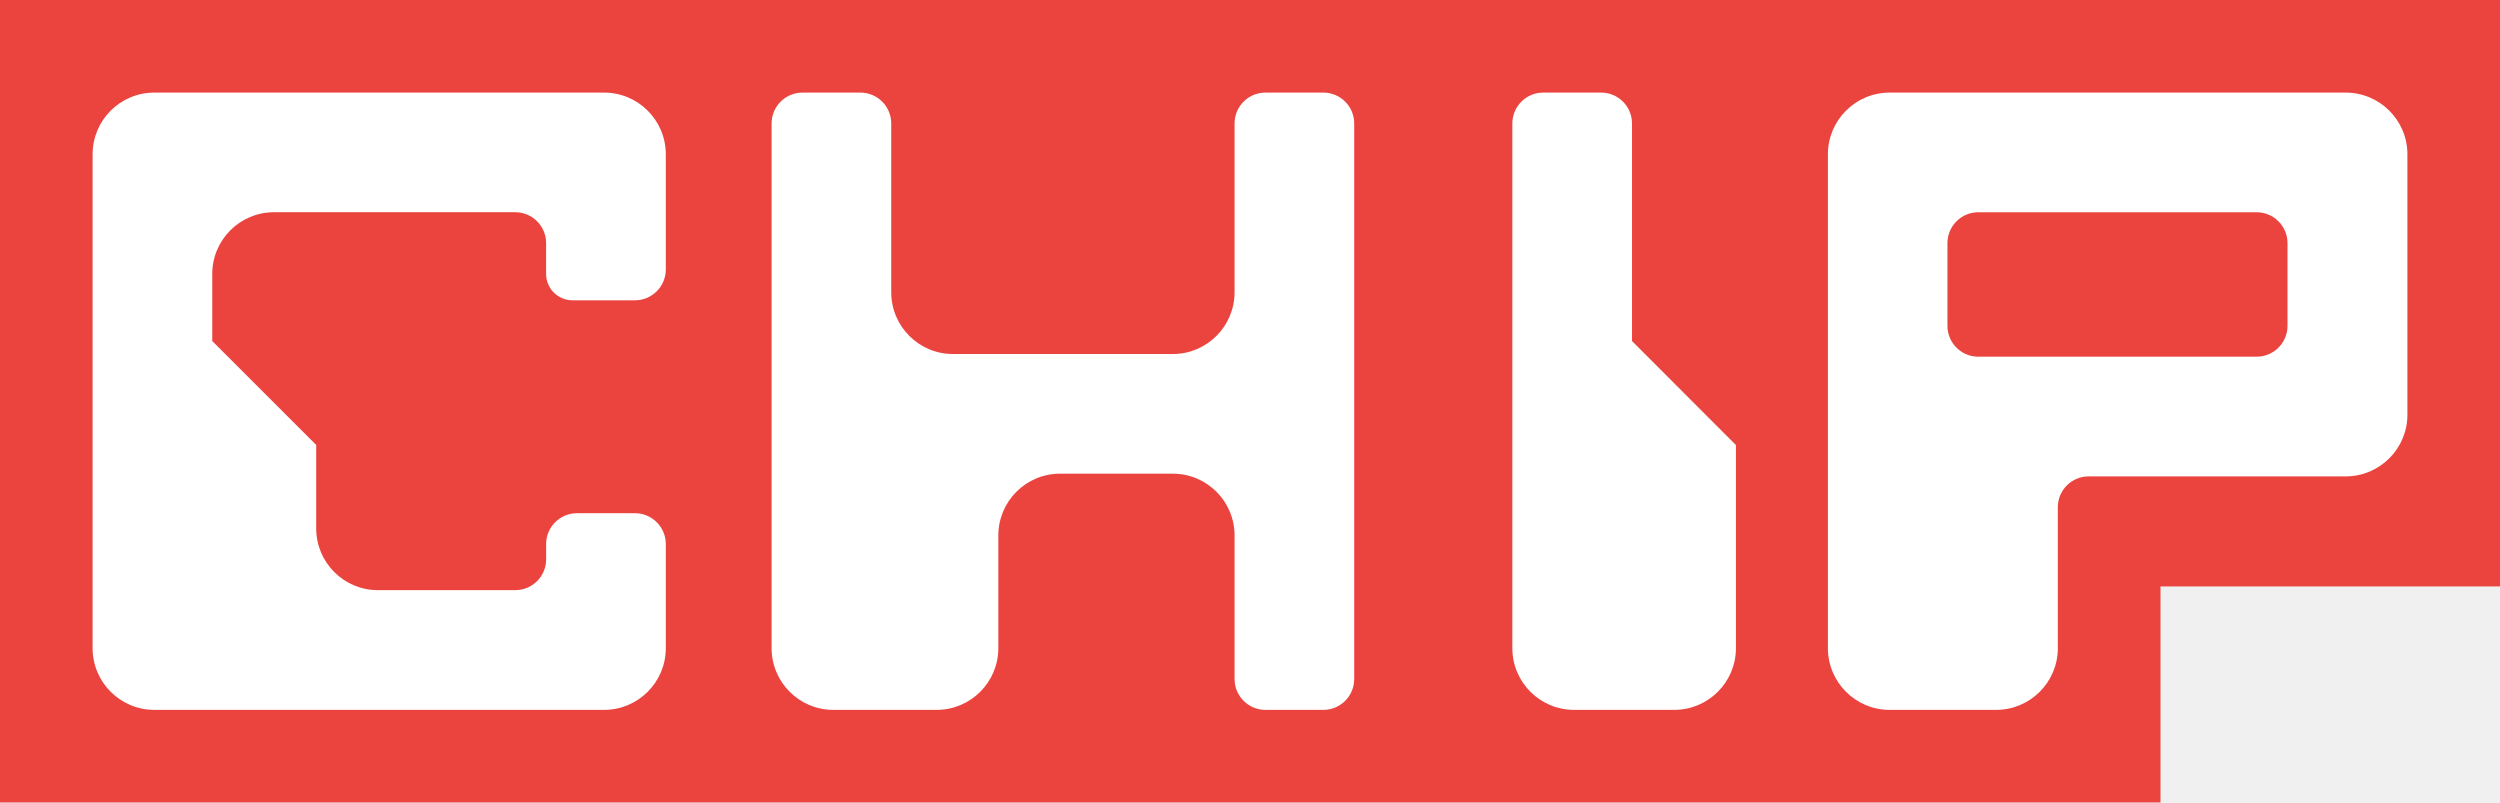
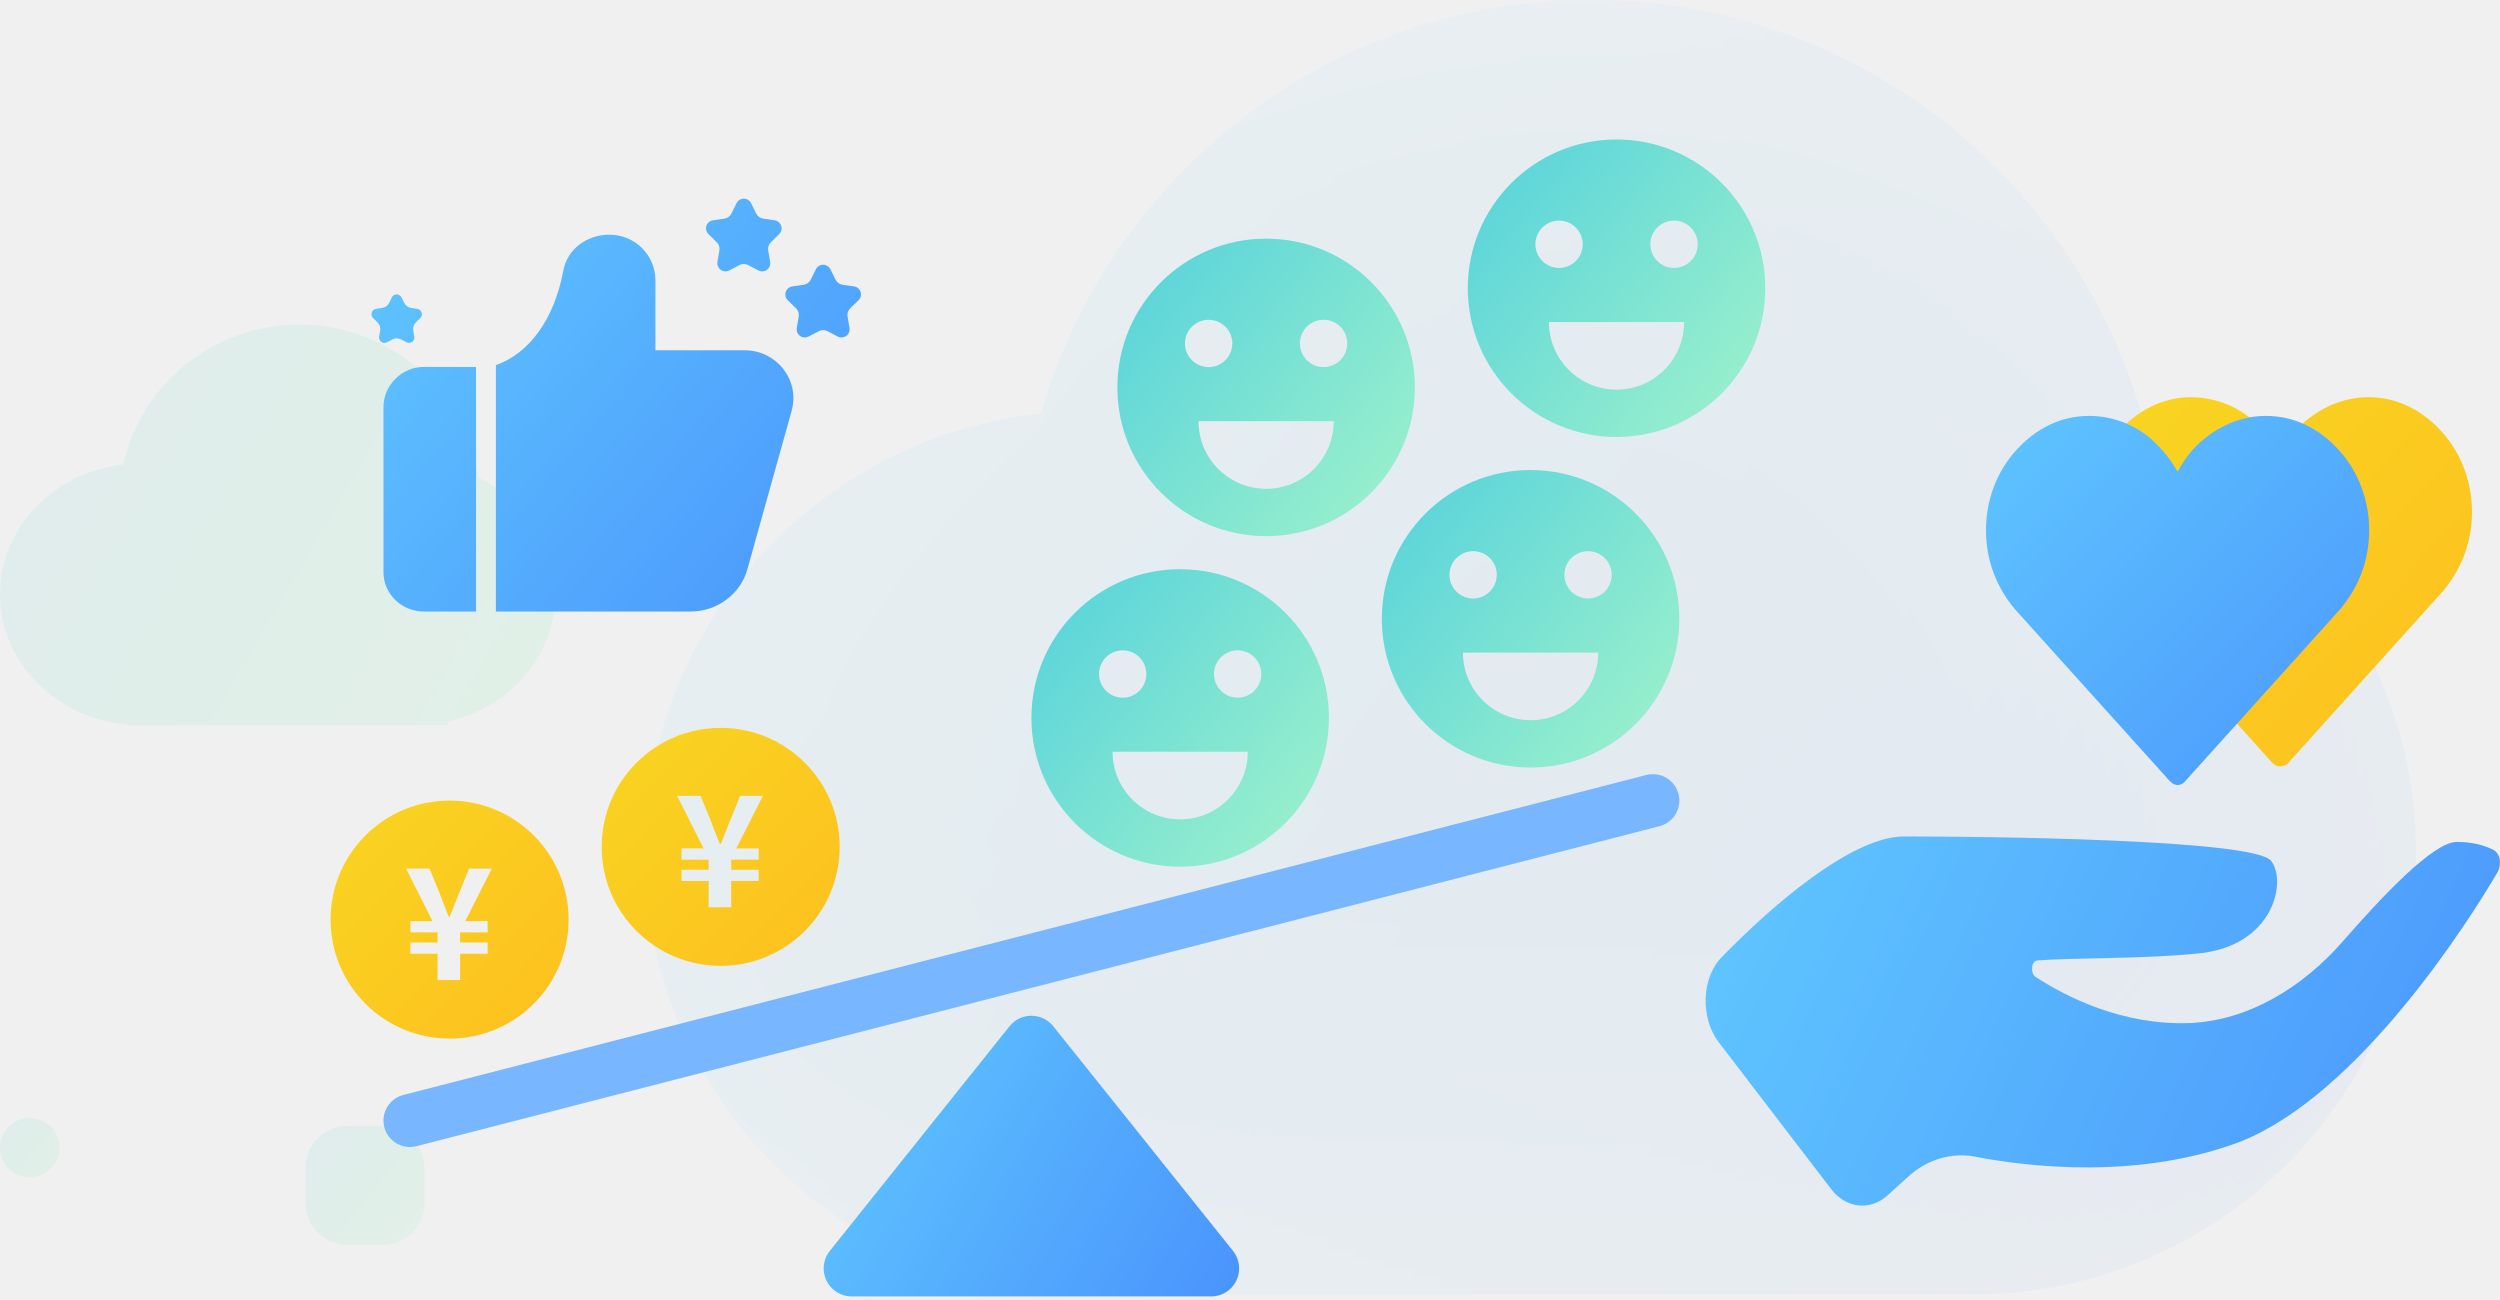
- <svg xmlns="http://www.w3.org/2000/svg" version="1.1" id="svg3695" width="1000" height="320.988">
-   <defs id="defs3697" />
-   <path style="fill:#eb443f;fill-opacity:1" id="path3440" d="M 1000,234.568 1000,0 0,0 l 0,320.988 864.198,0 0,-86.42" />
-   <path style="fill:#ffffff;fill-opacity:1" id="path3442" d="m 694.37,259.259 c 0,13.63 -11.062,24.691 -24.691,24.691 l -40.049,0 c -13.63,0 -24.691,-11.062 -24.691,-24.691 l 0,-209.877 c 0,-6.79 5.519,-12.346 12.346,-12.346 l 23.173,0 c 6.827,0 12.346,5.556 12.346,12.346 l 0,87.037 41.568,41.605 0,81.235 z m 128.765,0 c 0,13.63 -11.074,24.691 -24.691,24.691 l -42.593,0 c -13.63,0 -24.691,-11.062 -24.691,-24.691 l 0,-197.531 c 0,-13.63 11.062,-24.691 24.691,-24.691 l 182.42,0 c 13.63,0 24.691,11.062 24.691,24.691 l 0,104.136 c 0,13.63 -11.062,24.691 -24.691,24.691 l -102.802,0 c -6.827,0 -12.346,5.519 -12.346,12.346 l 0,56.358 z M 778.975,130.333 c 0,6.815 5.519,12.346 12.346,12.346 l 111.333,0 c 6.827,0 12.346,-5.531 12.346,-12.346 l 0,-33.086 c 0,-6.79 -5.519,-12.346 -12.346,-12.346 l -111.333,0 c -6.827,0 -12.346,5.556 -12.346,12.346 l 0,33.086 z M 506.173,37.037 c -6.827,0 -12.346,5.531 -12.346,12.346 l 0,67.531 c 0,13.617 -11.074,24.691 -24.691,24.691 l -87.951,0 c -13.63,0 -24.691,-11.074 -24.691,-24.691 l 0,-67.531 c 0,-6.815 -5.531,-12.346 -12.346,-12.346 l -23.16,0 c -6.827,0 -12.346,5.531 -12.346,12.346 l 0,209.877 c 0,13.63 11.049,24.691 24.691,24.691 l 41.309,0 c 13.63,0 24.691,-11.062 24.691,-24.691 l 0,-45.099 c 0,-13.63 11.062,-24.691 24.691,-24.691 l 45.111,0 c 13.617,0 24.691,11.062 24.691,24.691 l 0,57.444 c 0,6.827 5.519,12.346 12.346,12.346 l 23.16,0 c 6.827,0 12.346,-5.519 12.346,-12.346 l 0,-222.222 c 0,-6.815 -5.519,-12.346 -12.346,-12.346 l -23.16,0 z M 266.321,259.259 c 0,13.63 -11.062,24.691 -24.691,24.691 l -179.901,0 c -13.63,0 -24.691,-11.062 -24.691,-24.691 l 0,-197.531 c 0,-13.642 11.062,-24.691 24.691,-24.691 l 179.901,0 c 13.63,0 24.691,11.049 24.691,24.691 l 0,46.049 c 0,6.827 -5.531,12.346 -12.346,12.346 l -24.963,0 c -5.84,0 -10.568,-4.716 -10.568,-10.543 l 0,-12.346 c 0,-6.815 -5.531,-12.346 -12.346,-12.346 l -96.506,0 c -13.63,0 -24.691,11.062 -24.691,24.691 l 0,26.84 41.58,41.568 0,33.383 c 0,13.667 11.062,24.691 24.691,24.691 l 54.938,0 c 6.79,0 12.346,-5.481 12.346,-12.346 l 0,-6.086 c 0,-6.827 5.519,-12.346 12.346,-12.346 l 23.173,0 c 6.815,0 12.346,5.519 12.346,12.346 l 0,41.63 z" />
+ <svg xmlns="http://www.w3.org/2000/svg" xmlns:xlink="http://www.w3.org/1999/xlink" width="535px" height="278px" viewBox="0 0 535 278" version="1.1">
+   <defs>
+     <linearGradient x1="-25.706%" y1="16.421%" x2="137.025%" y2="85.267%" id="linearGradient-1">
+       <stop stop-color="#44CAE0" offset="0%" />
+       <stop stop-color="#68FF87" offset="100%" />
+     </linearGradient>
+     <linearGradient x1="11.14%" y1="32.92%" x2="116.102%" y2="89.959%" id="linearGradient-2">
+       <stop stop-color="#4DCCFF" offset="0%" />
+       <stop stop-color="#4489FF" offset="100%" />
+     </linearGradient>
+     <path d="M226.2,277 C225.897,277 225.62,276.888 225.409,276.702 C176.491,272.856 138,232.149 138,182.5 C138,133.747 175.114,93.617 222.769,88.542 C237.49,37.407 284.627,0 340.5,0 C399.023,0 447.961,41.039 460.106,95.908 C493.6,110.514 517,143.789 517,182.5 C517,234.691 474.467,277 422,277 C421.34,277 420.682,276.993 420.025,276.98 C419.954,276.993 419.878,277 419.8,277 L226.2,277 Z" id="path-3" />
+     <filter x="-16.0%" y="-21.8%" width="131.9%" height="143.7%" filterUnits="objectBoundingBox" id="filter-4">
+       <feGaussianBlur stdDeviation="60" in="SourceAlpha" result="shadowBlurInner1" />
+       <feOffset dx="0" dy="1" in="shadowBlurInner1" result="shadowOffsetInner1" />
+       <feComposite in="shadowOffsetInner1" in2="SourceAlpha" operator="arithmetic" k2="-1" k3="1" result="shadowInnerInner1" />
+       <feColorMatrix values="0 0 0 0 1   0 0 0 0 1   0 0 0 0 1  0 0 0 0.5 0" type="matrix" in="shadowInnerInner1" />
+     </filter>
+     <linearGradient x1="-25.706%" y1="-14.517%" x2="137.025%" y2="117.761%" id="linearGradient-5">
+       <stop stop-color="#44CAE0" offset="0%" />
+       <stop stop-color="#68FF87" offset="100%" />
+     </linearGradient>
+     <linearGradient x1="-25.706%" y1="-14.517%" x2="137.025%" y2="117.761%" id="linearGradient-6">
+       <stop stop-color="#44CAE0" offset="0%" />
+       <stop stop-color="#68FF87" offset="100%" />
+     </linearGradient>
+     <linearGradient x1="-10.472%" y1="-11.784%" x2="119.974%" y2="115.096%" id="linearGradient-7">
+       <stop stop-color="#F7D822" offset="0%" />
+       <stop stop-color="#FFBB1E" offset="100%" />
+     </linearGradient>
+     <linearGradient x1="-10.472%" y1="-11.774%" x2="119.974%" y2="115.086%" id="linearGradient-8">
+       <stop stop-color="#F7D822" offset="0%" />
+       <stop stop-color="#FFBB1E" offset="100%" />
+     </linearGradient>
+     <linearGradient x1="-50.757%" y1="11.023%" x2="134.473%" y2="83.523%" id="linearGradient-9">
+       <stop stop-color="#68DAFF" offset="0%" />
+       <stop stop-color="#4589FC" offset="100%" />
+     </linearGradient>
+     <linearGradient x1="-25.706%" y1="-14.517%" x2="137.025%" y2="117.761%" id="linearGradient-10">
+       <stop stop-color="#44CAE0" offset="0%" />
+       <stop stop-color="#B6FDC5" offset="100%" />
+     </linearGradient>
+     <linearGradient x1="-50.757%" y1="-21.002%" x2="134.473%" y2="111.068%" id="linearGradient-11">
+       <stop stop-color="#68DAFF" offset="0%" />
+       <stop stop-color="#4589FC" offset="100%" />
+     </linearGradient>
+     <linearGradient x1="-50.757%" y1="28.449%" x2="134.473%" y2="68.536%" id="linearGradient-12">
+       <stop stop-color="#68DAFF" offset="0%" />
+       <stop stop-color="#4589FC" offset="100%" />
+     </linearGradient>
+     <linearGradient x1="-10.472%" y1="-7.346%" x2="119.974%" y2="110.42%" id="linearGradient-13">
+       <stop stop-color="#F7D822" offset="0%" />
+       <stop stop-color="#FFBB1E" offset="100%" />
+     </linearGradient>
+     <linearGradient x1="-50.757%" y1="-42.627%" x2="134.473%" y2="129.667%" id="linearGradient-14">
+       <stop stop-color="#68DAFF" offset="0%" />
+       <stop stop-color="#4589FC" offset="100%" />
+     </linearGradient>
+   </defs>
+   <g id="页面-1" stroke="none" stroke-width="1" fill="none" fill-rule="evenodd">
+     <g id="同步助手web-关于我们" transform="translate(-692, -701)">
+       <g id="banner备份-3" transform="translate(0, 502)">
+         <g id="编组-10" transform="translate(411, 38)">
+           <g id="编组-25">
+             <g id="编组-12" transform="translate(281, 161)">
+               <g id="配图1">
+                 <g id="编组-21">
+                   <path d="M27.886,155.198 C27.749,155.198 27.621,155.16 27.512,155.093 C12.097,153.857 0,141.834 0,127.185 C0,112.898 11.507,101.109 26.377,99.389 C30.198,82.27 45.634,69.463 64.094,69.463 C83.547,69.463 99.641,83.684 102.327,102.187 C112.131,106.809 118.85,116.267 118.85,127.185 C118.85,140.344 109.089,151.384 95.929,154.39 L95.929,154.478 C95.929,154.875 95.607,155.198 95.209,155.198 L27.886,155.198 Z" id="形状结合备份-7" fill="url(#linearGradient-1)" opacity="0.1" />
+                   <g id="形状结合" opacity="0.08">
+                     <use fill="url(#linearGradient-2)" fill-rule="evenodd" xlink:href="#path-3" />
+                     <use fill="black" fill-opacity="1" filter="url(#filter-4)" xlink:href="#path-3" />
+                   </g>
+                   <rect id="矩形" fill="url(#linearGradient-5)" opacity="0.1" x="65.368" y="240.933" width="25.468" height="25.466" rx="9" />
+                   <rect id="矩形备份-10" fill="url(#linearGradient-6)" opacity="0.1" x="0" y="239.235" width="12.734" height="12.733" rx="6.366" />
+                   <g id="钱" transform="translate(128.7543, 155.7636)" fill="url(#linearGradient-8)" fill-rule="nonzero">
+                     <path d="M25.468,0 C11.402,0 0,11.402 0,25.466 C0,39.53 11.402,50.932 25.468,50.932 C39.533,50.932 50.936,39.53 50.936,25.466 C50.936,11.402 39.533,0 25.468,0 Z M33.608,25.797 L33.608,28.211 L27.723,28.211 L27.723,30.359 L33.608,30.359 L33.608,32.772 L27.723,32.772 L27.723,38.392 L22.896,38.392 L22.896,32.772 L17.078,32.772 L17.078,30.359 L22.896,30.359 L22.896,28.211 L17.078,28.211 L17.078,25.797 L21.807,25.797 L16.156,14.557 L21.181,14.557 L23.364,19.913 C23.988,21.566 24.616,23.219 25.309,24.871 L25.474,24.871 C26.135,23.185 26.796,21.532 27.458,19.913 L29.64,14.557 L34.501,14.557 L28.811,25.797 L33.608,25.797 Z" id="形状" />
+                   </g>
+                   <g id="钱备份" transform="translate(70.74411, 171.3261)" fill="url(#linearGradient-8)" fill-rule="nonzero">
+                     <path d="M25.468,0 C11.402,0 0,11.402 0,25.466 C0,39.53 11.402,50.932 25.468,50.932 C39.533,50.932 50.936,39.53 50.936,25.466 C50.936,11.402 39.533,0 25.468,0 Z M33.608,25.797 L33.608,28.211 L27.723,28.211 L27.723,30.359 L33.608,30.359 L33.608,32.772 L27.723,32.772 L27.723,38.392 L22.896,38.392 L22.896,32.772 L17.078,32.772 L17.078,30.359 L22.896,30.359 L22.896,28.211 L17.078,28.211 L17.078,25.797 L21.807,25.797 L16.156,14.557 L21.181,14.557 L23.364,19.913 C23.988,21.566 24.616,23.219 25.309,24.871 L25.474,24.871 C26.135,23.185 26.796,21.532 27.458,19.913 L29.64,14.557 L34.501,14.557 L28.811,25.797 L33.608,25.797 Z" id="形状" />
+                   </g>
+                   <path d="M225.407,219.625 L263.858,267.686 C265.928,270.273 265.509,274.049 262.921,276.119 C261.857,276.97 260.536,277.434 259.173,277.434 L182.27,277.434 C178.956,277.434 176.27,274.748 176.27,271.434 C176.27,270.072 176.734,268.75 177.585,267.686 L216.037,219.625 C218.107,217.038 221.882,216.618 224.47,218.688 C224.816,218.965 225.13,219.279 225.407,219.625 Z" id="三角形" fill="url(#linearGradient-9)" fill-rule="nonzero" />
+                   <path d="M352.31,165.847 C355.336,165.068 358.422,166.89 359.201,169.917 C359.956,172.849 358.27,175.836 355.412,176.728 L355.132,176.808 L89.134,245.283 C86.107,246.062 83.021,244.24 82.242,241.213 C81.487,238.281 83.173,235.294 86.031,234.402 L86.312,234.322 L352.31,165.847 Z" id="路径-22" fill="#78B7FF" fill-rule="nonzero" />
+                   <g id="表情备份-3" transform="translate(295.7104, 100.5875)" fill="url(#linearGradient-10)" fill-rule="nonzero">
+                     <path d="M31.835,63.665 C14.253,63.665 0,49.413 0,31.832 C0,14.252 14.253,0 31.835,0 C49.417,0 63.67,14.252 63.67,31.832 C63.67,49.413 49.417,63.665 31.835,63.665 Z M19.535,27.492 C22.332,27.492 24.6,25.224 24.6,22.427 C24.6,19.63 22.332,17.363 19.535,17.363 C16.738,17.363 14.47,19.63 14.47,22.427 C14.47,25.224 16.738,27.492 19.535,27.492 Z M44.135,27.492 C46.932,27.492 49.199,25.224 49.199,22.427 C49.199,19.63 46.932,17.363 44.135,17.363 C41.338,17.363 39.07,19.63 39.07,22.427 C39.07,25.224 41.338,27.492 44.135,27.492 Z M17.364,39.067 C17.364,47.058 23.843,53.536 31.835,53.536 C39.827,53.536 46.305,47.058 46.305,39.067 L17.364,39.067 Z" id="形状" />
+                   </g>
+                   <g id="表情备份-4" transform="translate(314.1038, 29.84886)" fill="url(#linearGradient-10)" fill-rule="nonzero">
+                     <path d="M31.835,63.665 C14.253,63.665 0,49.413 0,31.832 C0,14.252 14.253,0 31.835,0 C49.417,0 63.67,14.252 63.67,31.832 C63.67,49.413 49.417,63.665 31.835,63.665 Z M19.535,27.492 C22.332,27.492 24.6,25.224 24.6,22.427 C24.6,19.63 22.332,17.363 19.535,17.363 C16.738,17.363 14.47,19.63 14.47,22.427 C14.47,25.224 16.738,27.492 19.535,27.492 Z M44.135,27.492 C46.932,27.492 49.199,25.224 49.199,22.427 C49.199,19.63 46.932,17.363 44.135,17.363 C41.338,17.363 39.07,19.63 39.07,22.427 C39.07,25.224 41.338,27.492 44.135,27.492 Z M17.364,39.067 C17.364,47.058 23.843,53.536 31.835,53.536 C39.827,53.536 46.305,47.058 46.305,39.067 L17.364,39.067 Z" id="形状" />
+                   </g>
+                   <g id="表情备份-2" transform="translate(220.7216, 121.8091)" fill="url(#linearGradient-10)" fill-rule="nonzero">
+                     <path d="M31.835,63.665 C14.253,63.665 0,49.413 0,31.832 C0,14.252 14.253,0 31.835,0 C49.417,0 63.67,14.252 63.67,31.832 C63.67,49.413 49.417,63.665 31.835,63.665 Z M19.535,27.492 C22.332,27.492 24.6,25.224 24.6,22.427 C24.6,19.63 22.332,17.363 19.535,17.363 C16.738,17.363 14.47,19.63 14.47,22.427 C14.47,25.224 16.738,27.492 19.535,27.492 Z M44.135,27.492 C46.932,27.492 49.199,25.224 49.199,22.427 C49.199,19.63 46.932,17.363 44.135,17.363 C41.338,17.363 39.07,19.63 39.07,22.427 C39.07,25.224 41.338,27.492 44.135,27.492 Z M17.364,39.067 C17.364,47.058 23.843,53.536 31.835,53.536 C39.827,53.536 46.305,47.058 46.305,39.067 L17.364,39.067 Z" id="形状" />
+                   </g>
+                   <g id="表情备份-5" transform="translate(239.1151, 51.07046)" fill="url(#linearGradient-10)" fill-rule="nonzero">
+                     <path d="M31.835,63.665 C14.253,63.665 0,49.413 0,31.832 C0,14.252 14.253,0 31.835,0 C49.417,0 63.67,14.252 63.67,31.832 C63.67,49.413 49.417,63.665 31.835,63.665 Z M19.535,27.492 C22.332,27.492 24.6,25.224 24.6,22.427 C24.6,19.63 22.332,17.363 19.535,17.363 C16.738,17.363 14.47,19.63 14.47,22.427 C14.47,25.224 16.738,27.492 19.535,27.492 Z M44.135,27.492 C46.932,27.492 49.199,25.224 49.199,22.427 C49.199,19.63 46.932,17.363 44.135,17.363 C41.338,17.363 39.07,19.63 39.07,22.427 C39.07,25.224 41.338,27.492 44.135,27.492 Z M17.364,39.067 C17.364,47.058 23.843,53.536 31.835,53.536 C39.827,53.536 46.305,47.058 46.305,39.067 L17.364,39.067 Z" id="形状" />
+                   </g>
+                   <path d="M130.408,50.222 C135.855,50.222 140.259,54.573 140.259,59.951 L140.259,74.958 L159.33,74.958 C166.245,74.958 171.269,81.381 169.388,88.003 L159.961,121.752 C158.493,127.139 153.469,130.864 147.804,130.864 L106.116,130.864 L106.116,78.135 C113.114,75.675 118.551,68.575 120.557,57.879 C121.394,53.329 125.58,50.222 130.408,50.222 Z M101.872,78.517 L101.872,130.864 L90.691,130.864 C85.946,130.864 82.063,127.097 82.063,122.483 L82.063,87.099 C82.063,82.496 85.946,78.517 90.691,78.517 L101.872,78.517 Z M85.406,63.12 C85.635,63.232 85.82,63.417 85.932,63.646 L86.507,64.809 C86.798,65.4 87.361,65.809 88.013,65.903 L89.297,66.09 C89.93,66.182 90.369,66.77 90.277,67.404 C90.24,67.656 90.122,67.889 89.939,68.067 L89.01,68.973 C88.539,69.432 88.323,70.094 88.435,70.743 L88.654,72.022 C88.762,72.653 88.339,73.252 87.708,73.36 C87.456,73.403 87.198,73.362 86.972,73.244 L85.824,72.64 C85.241,72.334 84.545,72.334 83.962,72.64 L82.814,73.244 C82.247,73.542 81.546,73.324 81.248,72.757 C81.13,72.531 81.089,72.273 81.132,72.022 L81.351,70.743 C81.462,70.094 81.247,69.432 80.776,68.973 L79.847,68.067 C79.388,67.62 79.379,66.886 79.826,66.428 C80.004,66.245 80.237,66.127 80.489,66.09 L81.773,65.903 C82.425,65.809 82.988,65.4 83.279,64.809 L83.853,63.646 C84.137,63.072 84.832,62.836 85.406,63.12 Z M176.922,56.836 C177.265,57.005 177.543,57.282 177.712,57.625 L178.806,59.842 C179.097,60.432 179.661,60.841 180.312,60.936 L182.758,61.291 C183.709,61.429 184.367,62.312 184.229,63.262 C184.174,63.64 183.996,63.99 183.722,64.257 L181.952,65.982 C181.481,66.442 181.265,67.104 181.377,67.753 L181.795,70.189 C181.957,71.135 181.321,72.034 180.375,72.196 C179.998,72.261 179.61,72.2 179.272,72.022 L177.083,70.871 C176.501,70.565 175.805,70.565 175.222,70.871 L173.034,72.022 C172.184,72.469 171.133,72.142 170.686,71.292 C170.508,70.953 170.446,70.565 170.511,70.189 L170.929,67.753 C171.04,67.104 170.825,66.442 170.354,65.982 L168.584,64.257 C167.896,63.587 167.882,62.486 168.552,61.798 C168.819,61.524 169.169,61.346 169.547,61.291 L171.994,60.936 C172.645,60.841 173.208,60.432 173.5,59.842 L174.593,57.625 C175.019,56.764 176.061,56.41 176.922,56.836 Z M159.944,42.688 C160.287,42.857 160.564,43.135 160.734,43.478 L161.828,45.694 C162.119,46.284 162.682,46.693 163.333,46.788 L165.78,47.143 C166.73,47.282 167.389,48.164 167.25,49.114 C167.195,49.493 167.017,49.842 166.743,50.109 L164.973,51.834 C164.502,52.294 164.287,52.956 164.398,53.605 L164.816,56.041 C164.978,56.987 164.343,57.886 163.396,58.049 C163.019,58.113 162.632,58.052 162.293,57.874 L160.105,56.724 C159.522,56.417 158.826,56.417 158.244,56.724 L156.055,57.874 C155.205,58.321 154.154,57.994 153.707,57.144 C153.529,56.805 153.468,56.418 153.532,56.041 L153.95,53.605 C154.062,52.956 153.847,52.294 153.375,51.834 L151.605,50.109 C150.917,49.439 150.903,48.338 151.574,47.651 C151.84,47.377 152.19,47.198 152.569,47.143 L155.015,46.788 C155.666,46.693 156.23,46.284 156.521,45.694 L157.615,43.478 C158.04,42.616 159.083,42.263 159.944,42.688 Z" id="形状结合" fill="url(#linearGradient-11)" fill-rule="nonzero" />
+                 </g>
+               </g>
+               <g id="服务-(4)" transform="translate(365, 85)" fill-rule="nonzero">
+                 <path d="M2.779,138.009 C-1.191,132.763 -0.907,124.019 3.63,119.648 C13.838,109.155 31.137,94 42.48,94 C59.494,94 117.627,94.583 121.03,99.246 C124.433,103.618 121.597,117.607 105.15,119.065 C93.523,120.231 78.777,119.939 71.121,120.522 C69.703,120.522 69.419,123.145 70.554,124.019 C76.792,128.1 88.986,134.512 103.732,133.929 C115.926,133.346 127.552,126.642 136.627,116.15 C144.283,107.407 155.626,95.166 160.731,95.166 C164.417,95.166 166.969,96.04 168.671,96.915 C170.089,97.789 170.372,99.829 169.521,101.578 C163.566,111.778 140.03,149.084 114.508,159.285 C92.956,167.445 69.419,164.822 57.509,162.491 C52.688,161.616 47.584,163.074 43.614,166.571 L38.793,170.943 C35.107,174.149 30.002,173.566 26.883,169.486 L2.779,138.009 Z" id="路径" fill="url(#linearGradient-12)" />
+                 <path d="M122.858,79 C122.291,79 121.723,78.707 121.156,78.122 L88.242,41.548 C84.27,36.867 82,31.015 82,24.578 C82,18.141 84.27,11.996 88.526,7.315 C92.498,2.633 98.173,0 103.848,0 C108.671,0 113.495,1.756 117.183,4.974 C119.453,7.022 121.439,9.363 122.858,11.996 C124.277,9.363 126.263,6.73 128.533,4.974 C132.505,1.756 137.045,0 141.869,0 C147.827,0 153.218,2.633 157.474,7.315 C161.73,11.996 164,18.141 164,24.578 C164,31.015 161.73,36.867 157.758,41.548 L124.561,78.415 C124.277,78.707 123.709,79 122.858,79 Z" id="路径" fill="url(#linearGradient-13)" />
+                 <path d="M101,83 C100.434,83 99.869,82.708 99.303,82.125 L66.221,45.395 C62.262,40.731 60,34.9 60,28.487 C60,22.074 62.262,15.952 66.503,11.288 C70.745,6.624 76.117,4 82.055,4 C86.862,4 91.669,5.749 95.345,8.956 C97.607,10.996 99.586,13.328 101,15.952 C102.414,13.328 104.393,10.705 106.655,8.956 C110.614,5.749 115.138,4 119.945,4 C125.883,4 131.255,6.624 135.497,11.288 C139.738,15.952 142,22.074 142,28.487 C142,34.9 139.738,40.731 135.779,45.395 L102.414,82.417 C102.131,82.708 101.566,83 101,83 Z" id="路径" fill="url(#linearGradient-14)" />
+               </g>
+             </g>
+           </g>
+         </g>
+       </g>
+     </g>
+   </g>
</svg>
